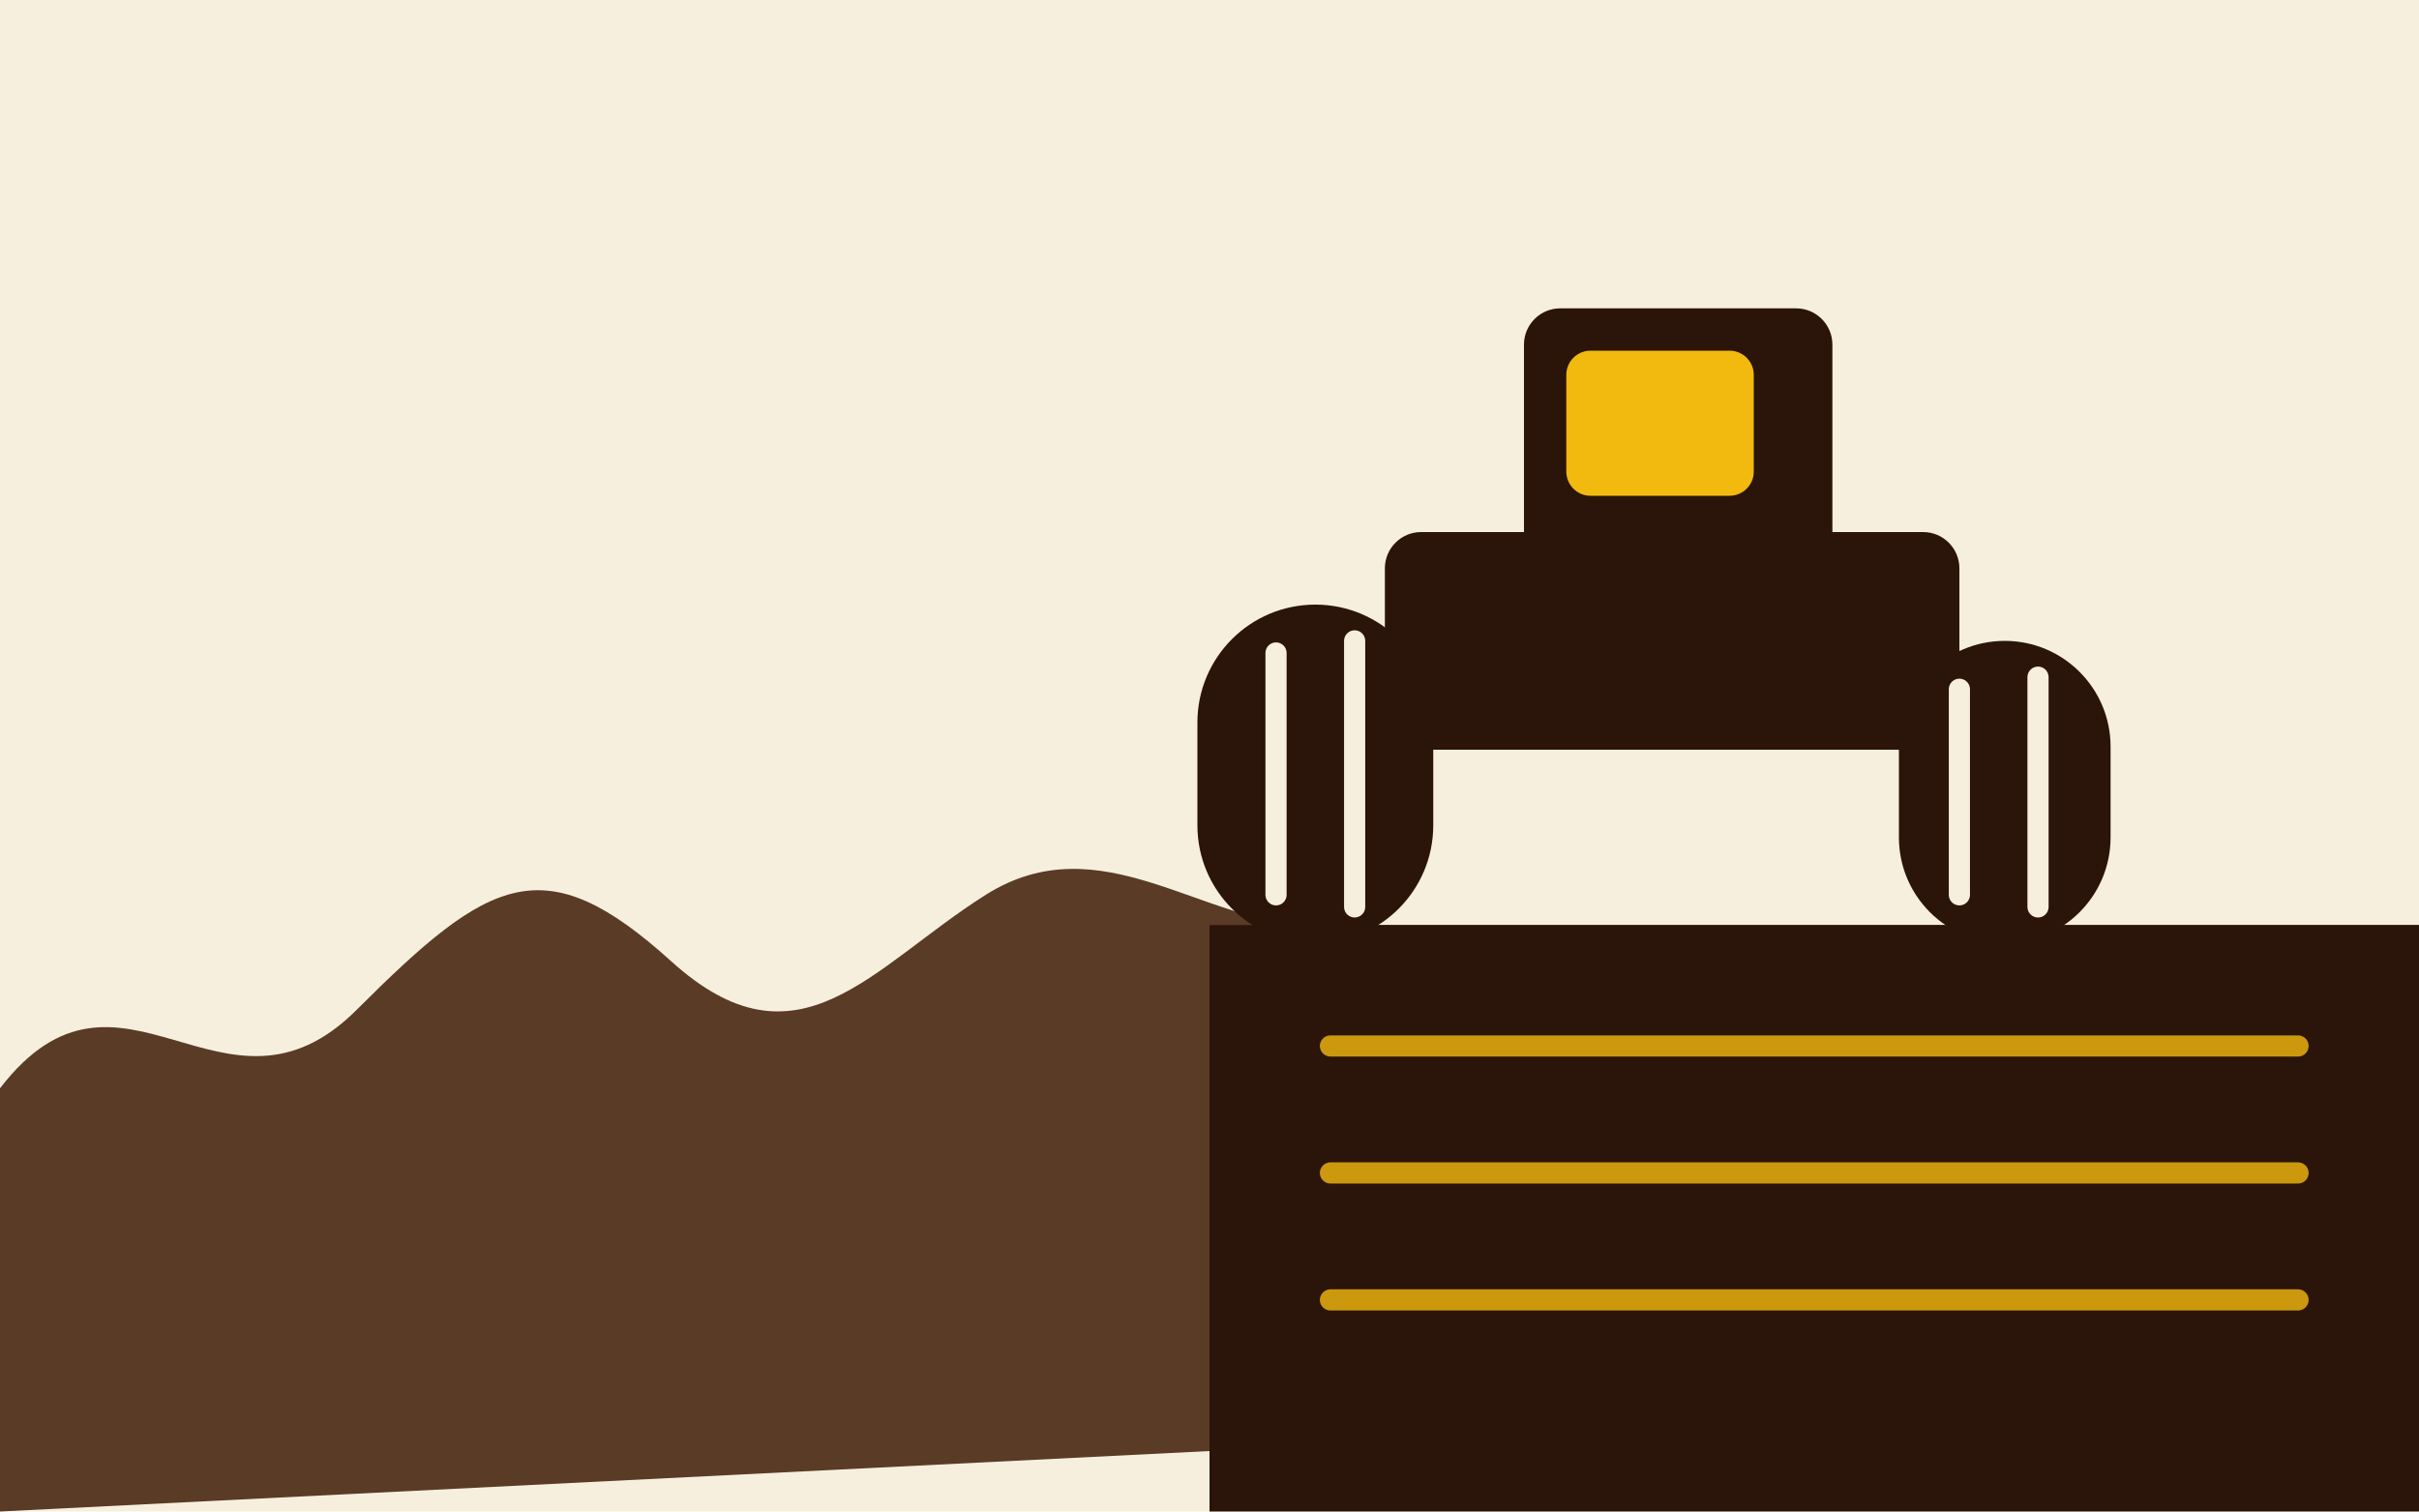
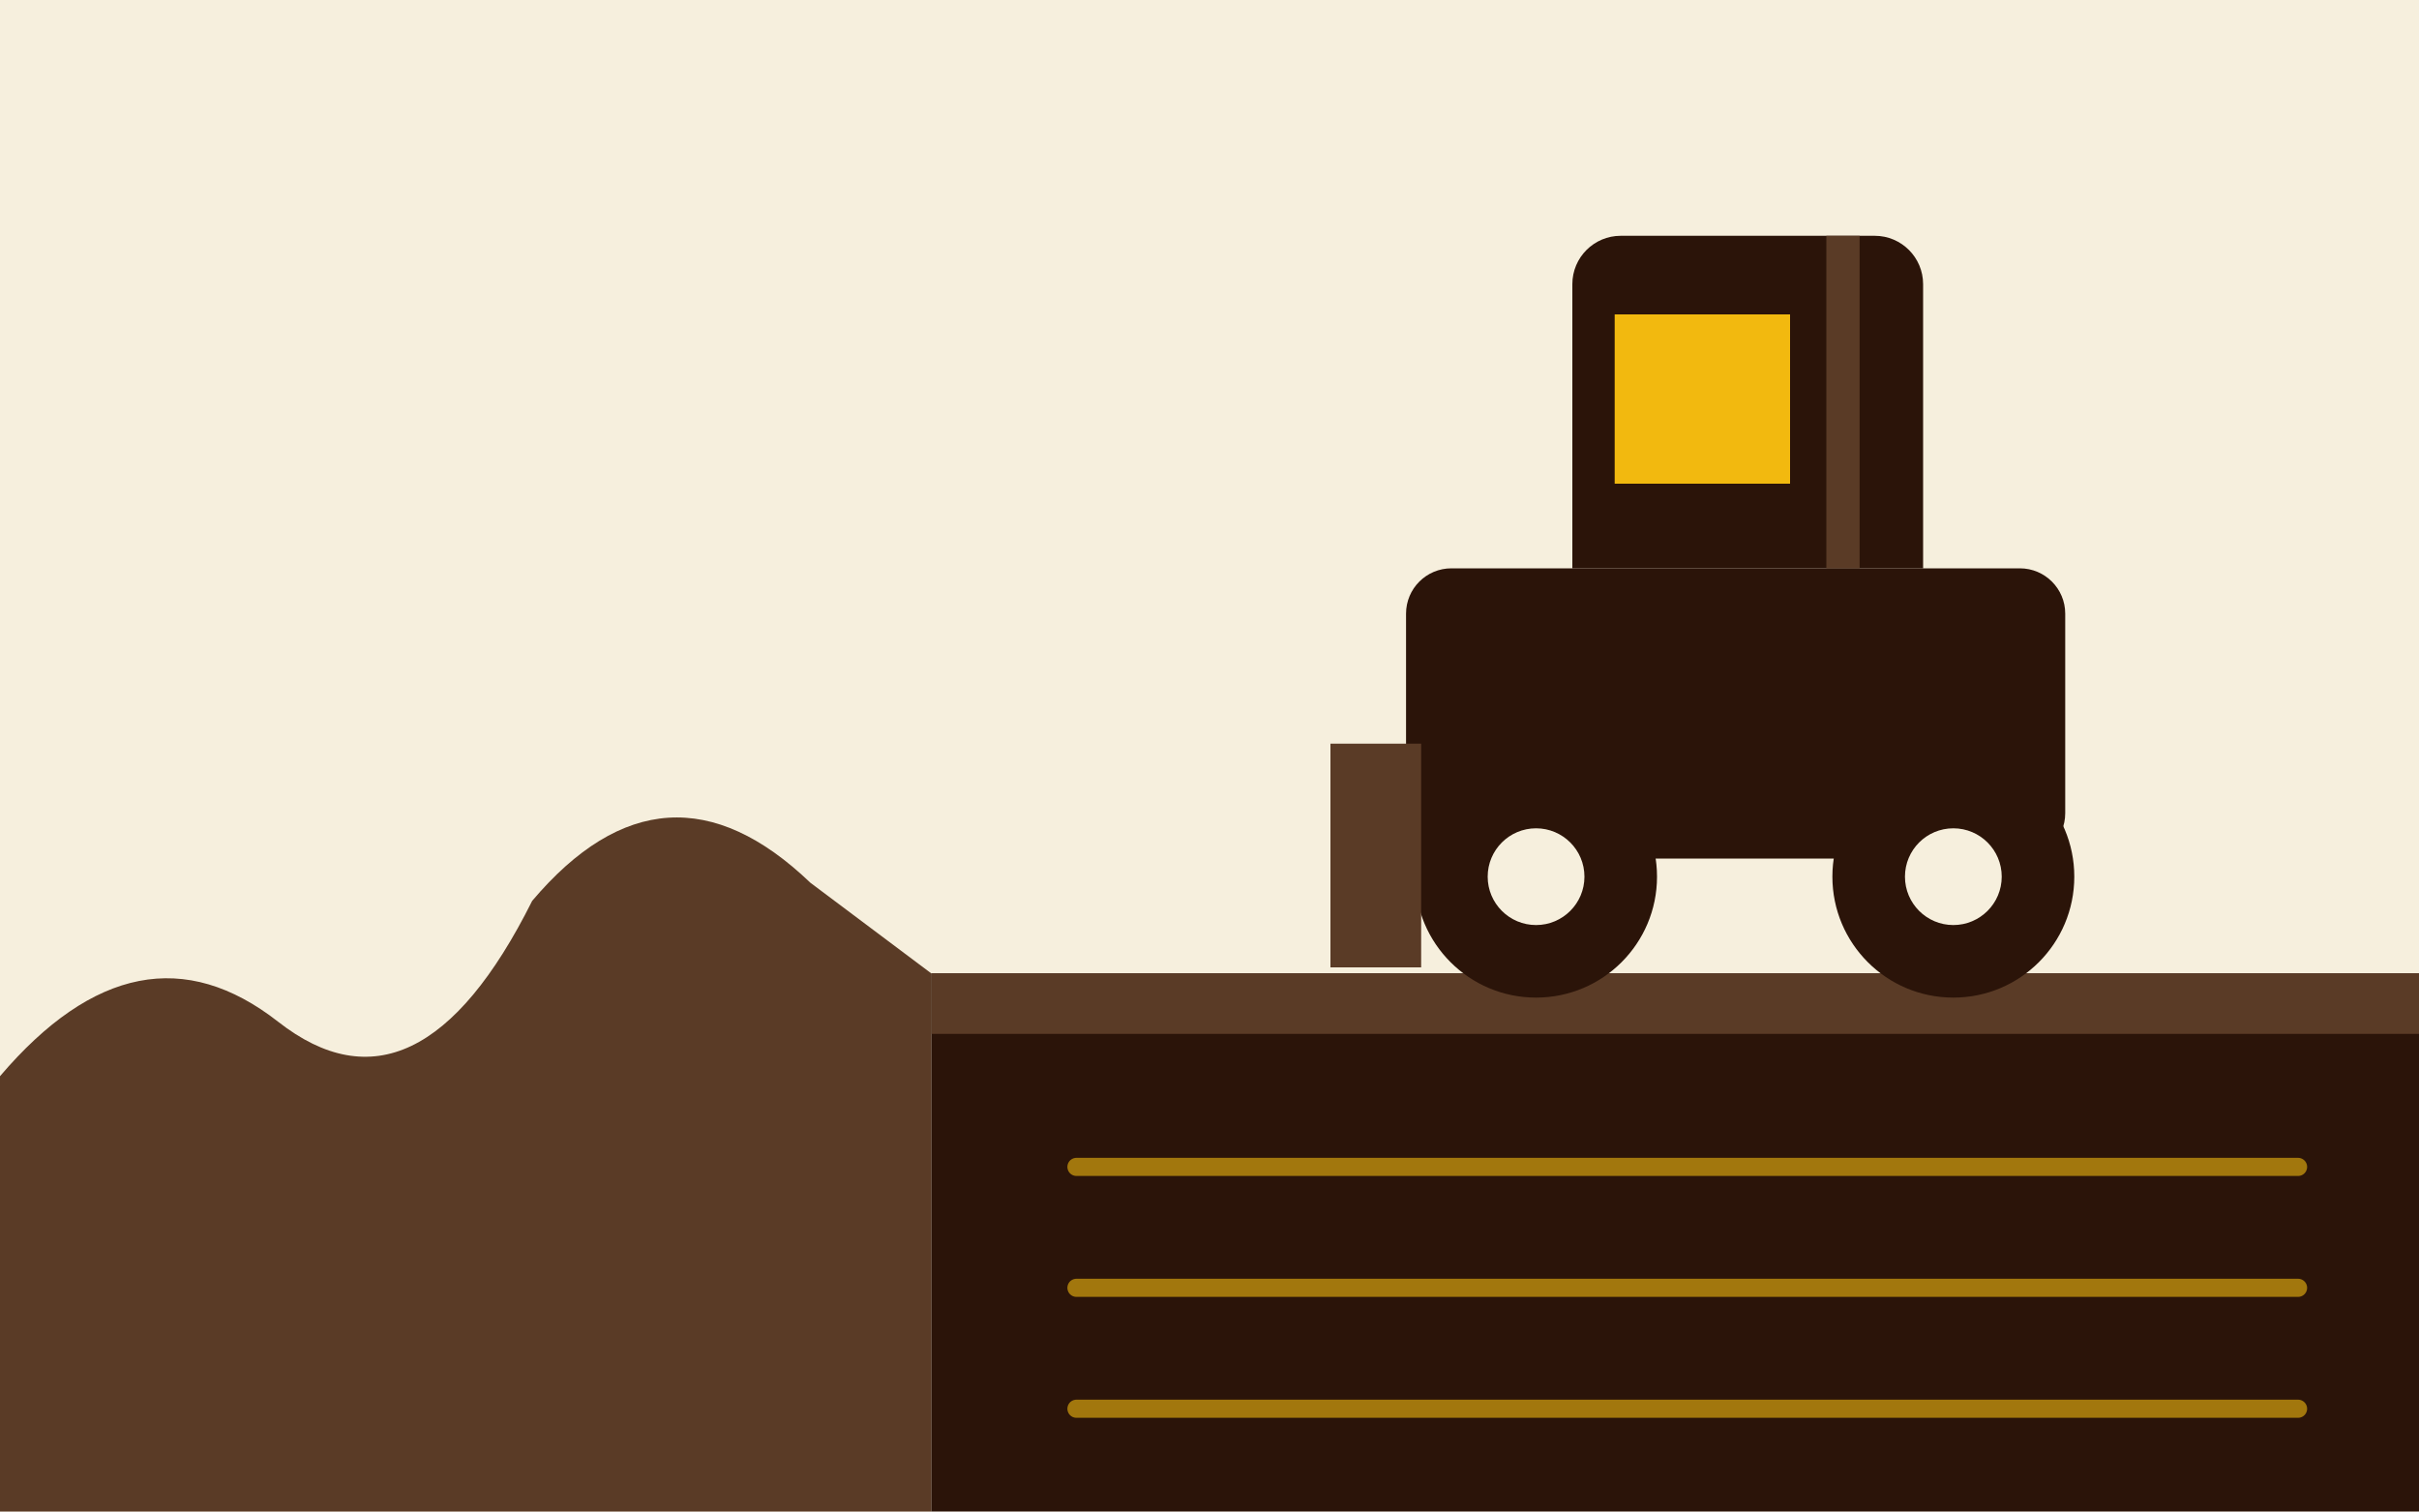
- <svg xmlns="http://www.w3.org/2000/svg" viewBox="0 0 800 500" role="img" aria-label="Ilustracija strojnog uređenja terena">
+ <svg xmlns="http://www.w3.org/2000/svg" viewBox="0 0 800 500" role="img" aria-label="Strojno uređenje terena: neravan teren s lijeve i poravnat s desne strane">
  <rect width="800" height="500" fill="#F6EFDD" />
-   <path d="M0 500V360c40-52 74 18 118-26s62-54 104-16 66 2 104-22 72 10 108 10h366v154z" fill="#5A3B26" />
-   <path d="M400 306h400v194H400z" fill="#2B1409" />
-   <g stroke="#F2B90F" stroke-width="7" stroke-linecap="round" opacity=".8">
-     <path d="M440 346h320M440 388h320M440 430h320" />
+   <path d="M0 500 V356 q46 -54 92 -18 t84 -40 q44 -52 92 -6 l40 30 v178 Z" fill="#5A3B26" />
+   <path d="M308 322 h492 v178 H308 Z" fill="#2B1409" />
+   <path d="M308 322 h492 v20 H308 Z" fill="#5A3B26" />
+   <g stroke="#F2B90F" stroke-width="6" stroke-linecap="round" opacity=".6">
+     <path d="M356 386 h404M356 426 h404M356 466 h404" />
  </g>
-   <g transform="translate(196 0)">
-     <g fill="#2B1409">
-       <rect x="262" y="176" width="190" height="72" rx="12" />
-       <path d="M308 176v-62a12 12 0 0 1 12-12h78a12 12 0 0 1 12 12v62z" />
-       <rect x="200" y="200" width="78" height="112" rx="39" />
-       <rect x="432" y="212" width="70" height="100" rx="35" />
-     </g>
-     <rect x="322" y="116" width="62" height="48" rx="8" fill="#F2B90F" />
-     <g stroke="#F6EFDD" stroke-width="7" stroke-linecap="round">
-       <path d="M226 216v80M252 212v88M452 228v68M478 224v76" />
-     </g>
+   <g transform="translate(330 -112)">
+     <path d="M150 300 h188 a15 15 0 0 1 15 15 v66 a15 15 0 0 1 -15 15 H150 a15 15 0 0 1 -15 -15 v-66 a15 15 0 0 1 15 -15 z" fill="#2B1409" />
+     <path d="M190 300 V206 a16 16 0 0 1 16 -16 h84 a16 16 0 0 1 16 16 v94 z" fill="#2B1409" />
+     <path d="M204 216 h58 v56 h-58 z" fill="#F2B90F" />
+     <rect x="274" y="190" width="11" height="110" fill="#5A3B26" />
+     <circle cx="178" cy="402" r="40" fill="#2B1409" />
+     <circle cx="178" cy="402" r="16" fill="#F6EFDD" />
+     <circle cx="316" cy="402" r="40" fill="#2B1409" />
+     <circle cx="316" cy="402" r="16" fill="#F6EFDD" />
+     <path d="M110 358 h30 v74 h-30 z" fill="#5A3B26" />
  </g>
</svg>
